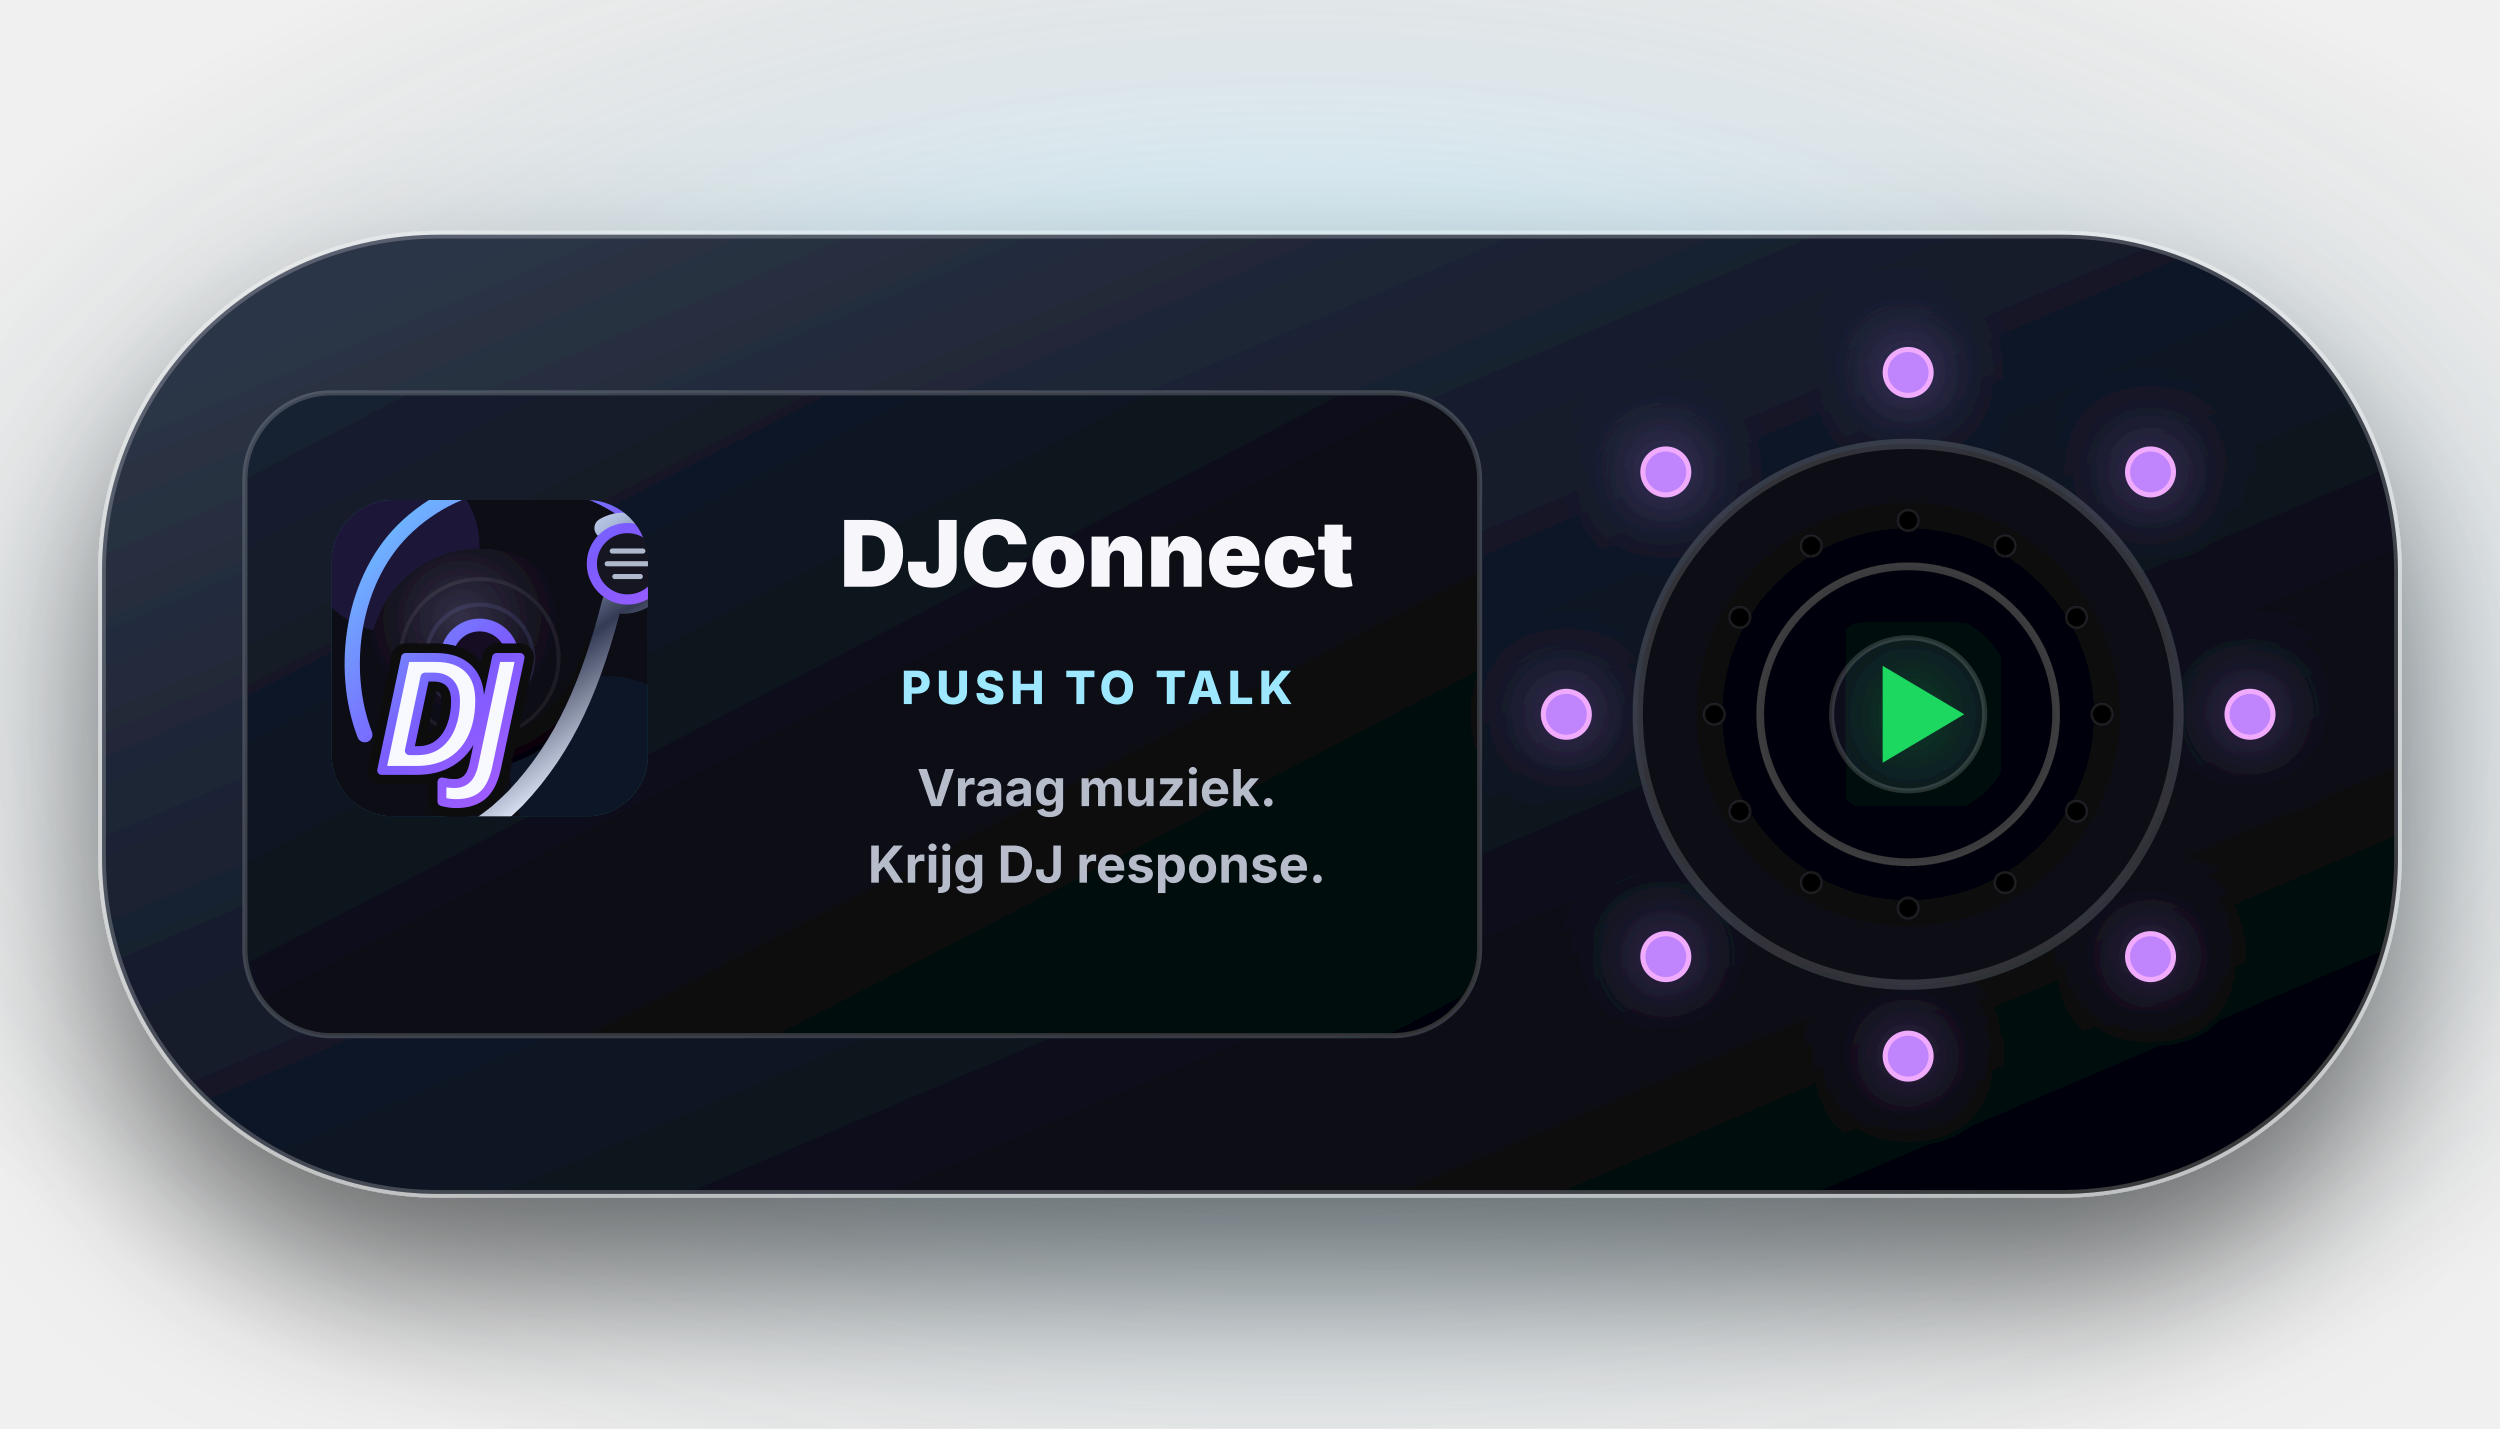
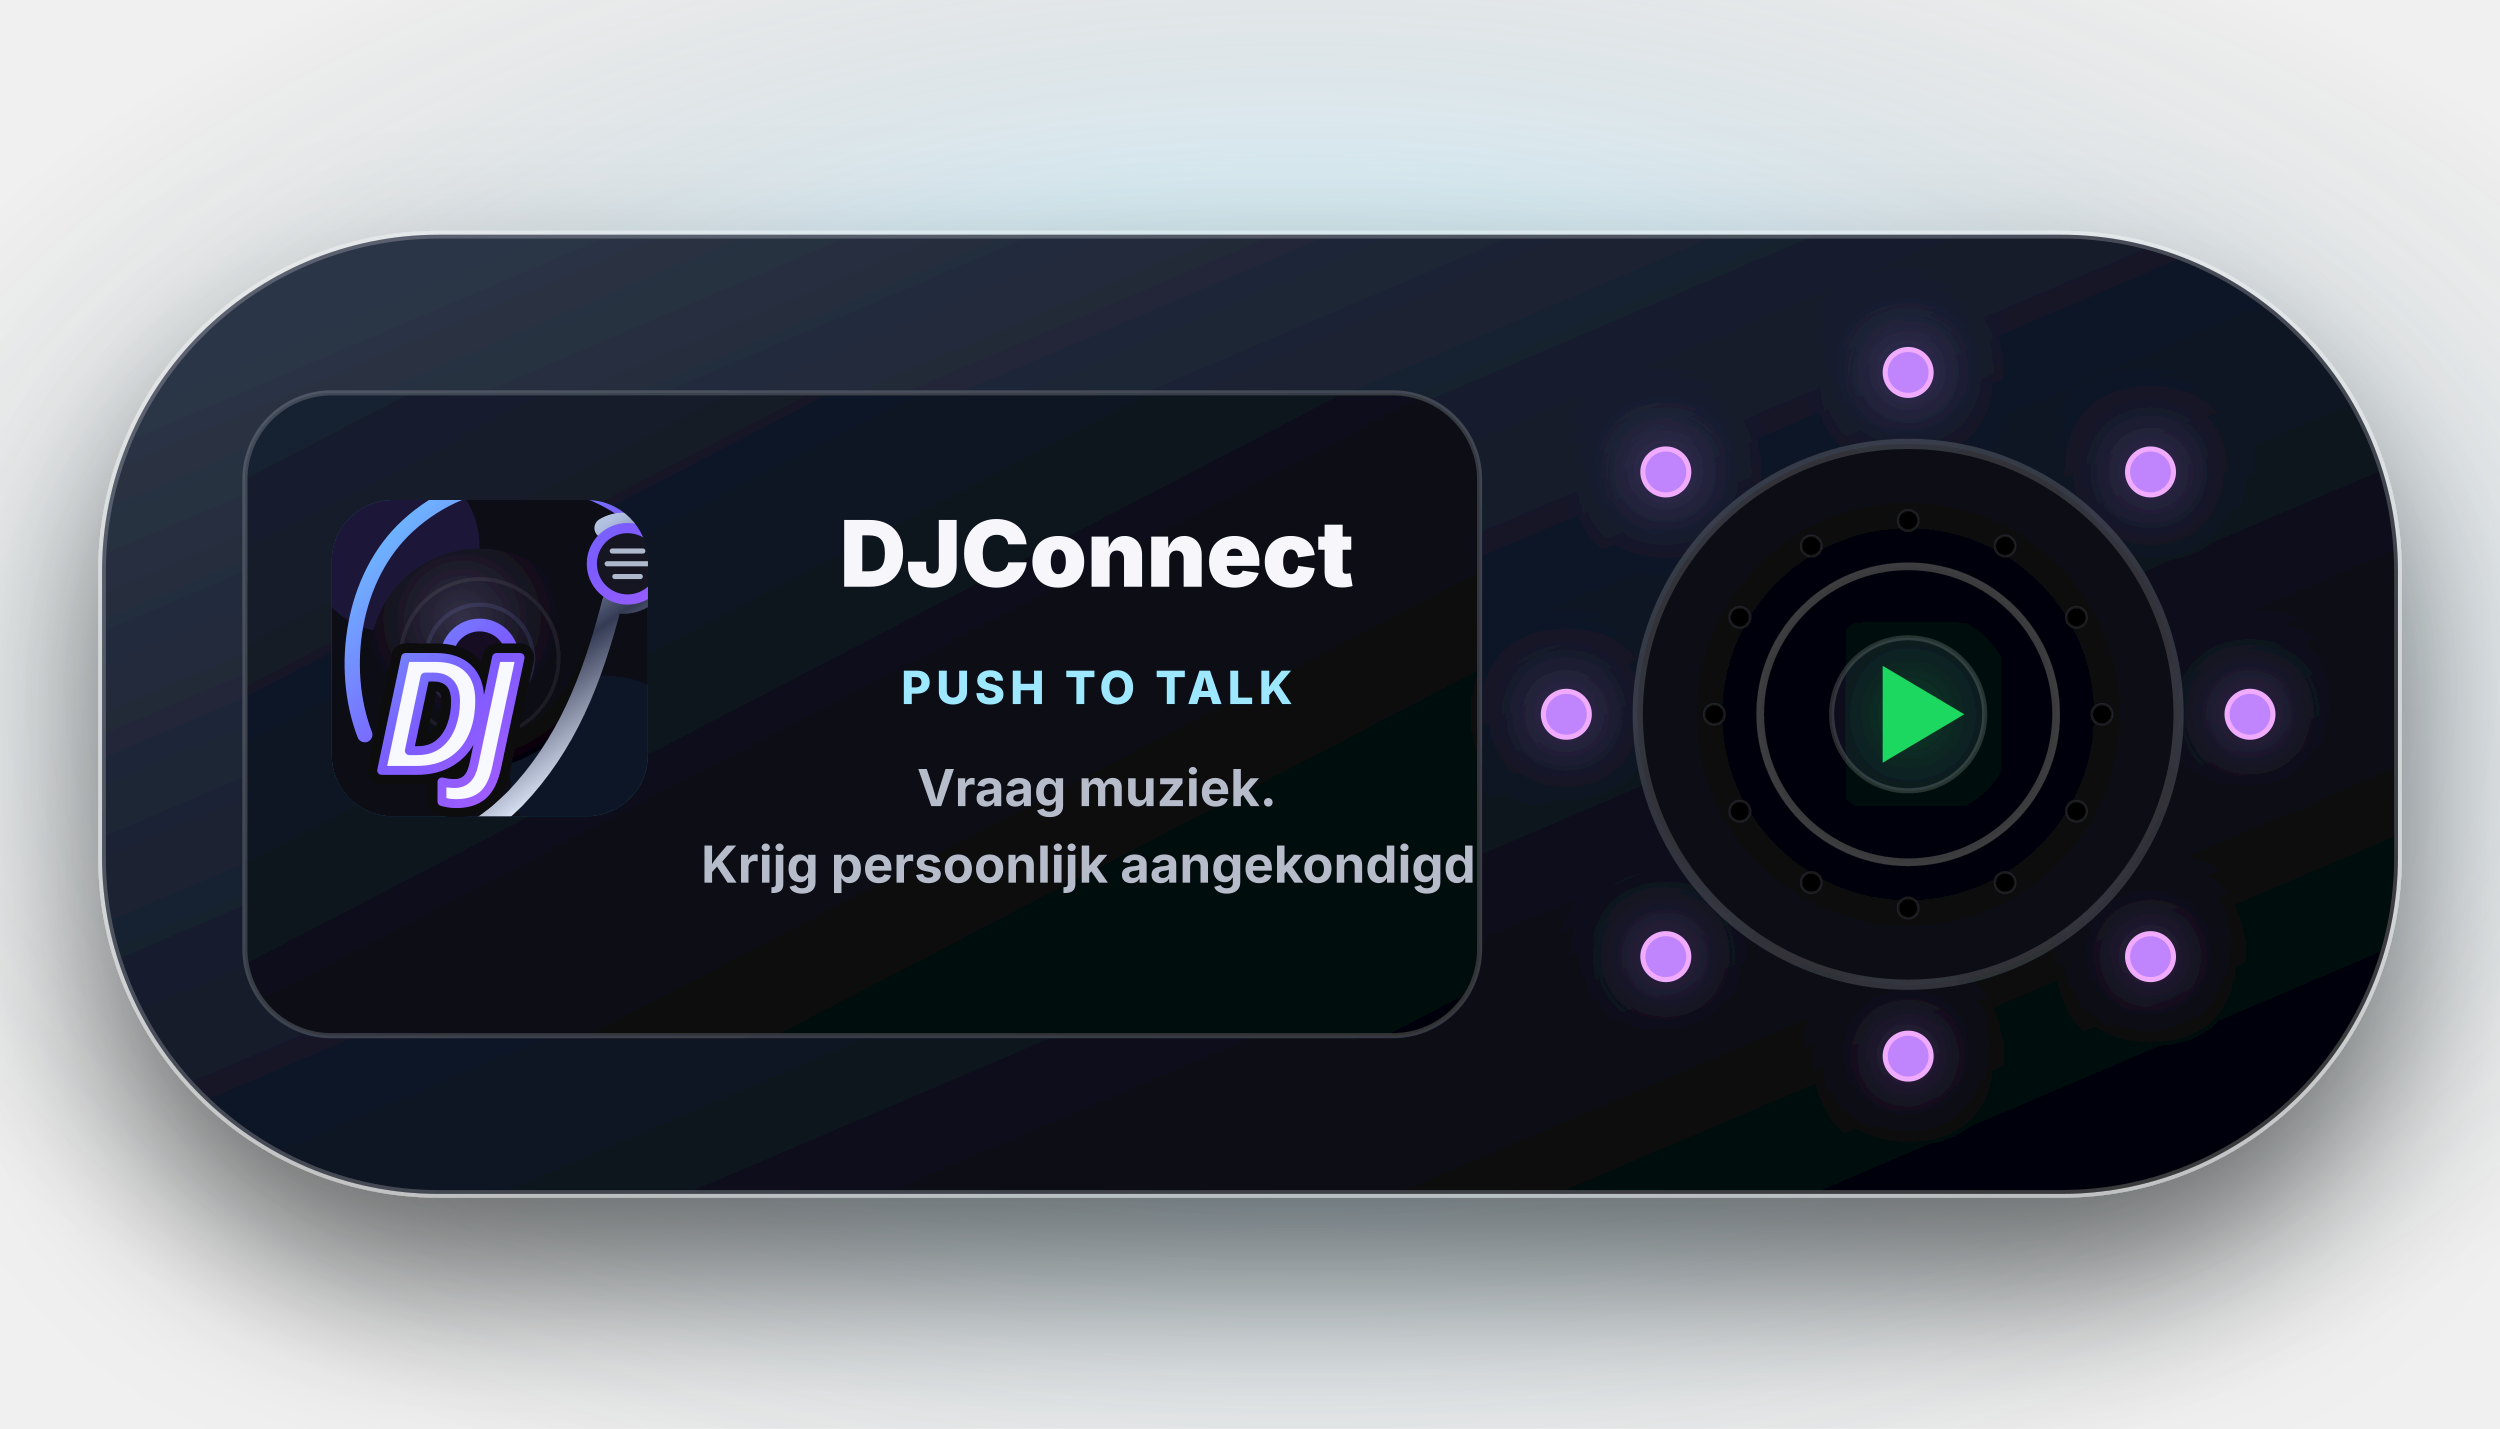
<svg xmlns="http://www.w3.org/2000/svg" viewBox="0 0 980 560" role="img" aria-labelledby="title desc">
  <defs>
    <radialGradient id="glow" cx="52%" cy="48%" r="62%">
      <stop offset="0%" stop-color="#1ed760" stop-opacity="0.34" />
      <stop offset="58%" stop-color="#38bdf8" stop-opacity="0.13" />
      <stop offset="100%" stop-color="#000" stop-opacity="0" />
    </radialGradient>
    <linearGradient id="body" x1="10%" x2="94%" y1="8%" y2="92%">
      <stop offset="0%" stop-color="#2c3546" />
      <stop offset="46%" stop-color="#111827" />
      <stop offset="100%" stop-color="#030407" />
    </linearGradient>
    <linearGradient id="screen" x1="0%" x2="100%" y1="0%" y2="100%">
      <stop offset="0%" stop-color="#182233" />
      <stop offset="62%" stop-color="#070b12" />
      <stop offset="100%" stop-color="#050608" />
    </linearGradient>
    <linearGradient id="djAccent" x1="126" y1="190" x2="266" y2="330" gradientUnits="userSpaceOnUse">
      <stop offset="0%" stop-color="#66e0ff" />
      <stop offset="48%" stop-color="#7b5cff" />
      <stop offset="100%" stop-color="#db5cff" />
    </linearGradient>
    <linearGradient id="djMetal" x1="210" y1="190" x2="270" y2="275" gradientUnits="userSpaceOnUse">
      <stop offset="0%" stop-color="#f2f7ff" />
      <stop offset="28%" stop-color="#aebdde" />
      <stop offset="58%" stop-color="#343b54" />
      <stop offset="100%" stop-color="#e4ecff" />
    </linearGradient>
    <radialGradient id="djVinyl" cx="42%" cy="32%" r="76%">
      <stop offset="0%" stop-color="#343047" />
      <stop offset="48%" stop-color="#13111d" />
      <stop offset="100%" stop-color="#030207" />
    </radialGradient>
    <filter id="shadow" x="-20%" y="-30%" width="140%" height="170%">
      <feDropShadow dx="0" dy="34" stdDeviation="32" flood-color="#000" flood-opacity="0.55" />
    </filter>
    <filter id="greenGlow" x="-45%" y="-45%" width="190%" height="190%">
      <feDropShadow dx="0" dy="0" stdDeviation="18" flood-color="#1ed760" flood-opacity="0.68" />
    </filter>
    <filter id="purpleGlow" x="-45%" y="-45%" width="190%" height="190%">
      <feDropShadow dx="0" dy="0" stdDeviation="14" flood-color="#c084fc" flood-opacity="0.78" />
    </filter>
    <filter id="iconGlow" x="-45%" y="-45%" width="190%" height="190%">
      <feDropShadow dx="0" dy="0" stdDeviation="12" flood-color="#7b5cff" flood-opacity="0.62" />
      <feDropShadow dx="0" dy="0" stdDeviation="18" flood-color="#66e0ff" flood-opacity="0.24" />
    </filter>
    <clipPath id="screenClip">
      <rect x="96" y="154" width="484" height="252" rx="34" />
    </clipPath>
    <clipPath id="djIconClip">
      <rect x="130" y="196" width="124" height="124" rx="24" />
    </clipPath>
  </defs>
  <rect width="980" height="560" fill="url(#glow)" />
  <g filter="url(#shadow)">
    <rect x="40" y="92" width="900" height="376" rx="132" fill="url(#body)" stroke="rgba(255,255,255,0.22)" stroke-width="3" />
    <rect x="96" y="154" width="484" height="252" rx="34" fill="url(#screen)" stroke="rgba(255,255,255,0.18)" stroke-width="2" />
    <g clip-path="url(#screenClip)">
      <g clip-path="url(#djIconClip)" filter="url(#iconGlow)">
        <rect x="130" y="196" width="124" height="124" rx="24" fill="#0b0815" />
        <circle cx="154" cy="214" r="34" fill="#7d5cff" opacity="0.15" />
        <circle cx="238" cy="303" r="38" fill="#3ce1ff" opacity="0.08" />
        <path d="M143 288c-10-26-5-62 17-82 24-22 60-24 86-5 23 17 31 50 20 78" fill="none" stroke="url(#djAccent)" stroke-width="6" stroke-linecap="round" />
        <circle cx="188" cy="258" r="43" fill="url(#djVinyl)" />
        <circle cx="188" cy="258" r="31" fill="none" stroke="#fff" stroke-opacity="0.07" stroke-width="1.5" />
        <circle cx="188" cy="258" r="21" fill="none" stroke="#8fa0ff" stroke-opacity="0.13" stroke-width="1.6" />
        <circle cx="188" cy="258" r="13" fill="#151023" stroke="url(#djAccent)" stroke-width="5" />
        <path d="M237 207c10-6 23 2 23 14 0 10-10 18-20 15-8 31-18 56-38 77-9 9-18 15-27 18" fill="none" stroke="url(#djMetal)" stroke-width="8" stroke-linecap="round" stroke-linejoin="round" />
        <circle cx="246" cy="221" r="14" fill="#131522" stroke="url(#djAccent)" stroke-width="4" />
        <path d="M240 216h12M238 221h16M241 226h10" stroke="#dbe6ff" stroke-opacity="0.78" stroke-width="2" stroke-linecap="round" />
        <text x="148" y="302" fill="#080711" stroke="#080711" stroke-width="11" stroke-linejoin="round" font-family="Avenir Next, Arial Black, Impact, sans-serif" font-style="italic" font-weight="900" font-size="62" letter-spacing="-7">DJ</text>
        <text x="148" y="302" fill="#f7f9ff" stroke="url(#djAccent)" stroke-width="3.5" stroke-linejoin="round" font-family="Avenir Next, Arial Black, Impact, sans-serif" font-style="italic" font-weight="900" font-size="62" letter-spacing="-7">DJ</text>
      </g>
      <text x="430" y="230" text-anchor="middle" fill="#f7f7fb" font-family="Inter, Arial, sans-serif" font-size="36" font-weight="900">DJConnect</text>
      <text x="430" y="276" text-anchor="middle" fill="#9de8ff" font-family="Inter, Arial, sans-serif" font-size="18" font-weight="800" letter-spacing="2">PUSH TO TALK</text>
      <text x="430" y="316" text-anchor="middle" fill="#b7bccb" font-family="Inter, Arial, sans-serif" font-size="20" font-weight="700">Vraag muziek.</text>
-       <text x="430" y="346" text-anchor="middle" fill="#b7bccb" font-family="Inter, Arial, sans-serif" font-size="20" font-weight="700">Krijg DJ response.</text>
+       <text x="430" y="346" text-anchor="middle" fill="#b7bccb" font-family="Inter, Arial, sans-serif" font-size="20" font-weight="700">Krijg persoonlijk aangekondigd.</text>
    </g>
    <circle cx="748" cy="280" r="106" fill="#0a0d13" stroke="rgba(255,255,255,0.16)" stroke-width="4" />
    <g fill="#c084fc" stroke="#f0abfc" stroke-width="2" filter="url(#purpleGlow)">
      <circle cx="748" cy="146" r="9" />
      <circle cx="843" cy="185" r="9" />
      <circle cx="882" cy="280" r="9" />
      <circle cx="843" cy="375" r="9" />
      <circle cx="748" cy="414" r="9" />
      <circle cx="653" cy="375" r="9" />
      <circle cx="614" cy="280" r="9" />
      <circle cx="653" cy="185" r="9" />
    </g>
    <circle cx="748" cy="280" r="78" fill="#05060a" stroke="#090b11" stroke-width="10" />
    <circle cx="748" cy="280" r="58" fill="#020308" stroke="rgba(255,255,255,0.22)" stroke-width="3" />
    <g fill="#000" stroke="rgba(255,255,255,0.10)" stroke-width="1">
      <circle cx="748" cy="204" r="4" />
      <circle cx="786" cy="214" r="4" />
      <circle cx="814" cy="242" r="4" />
      <circle cx="824" cy="280" r="4" />
      <circle cx="814" cy="318" r="4" />
      <circle cx="786" cy="346" r="4" />
      <circle cx="748" cy="356" r="4" />
      <circle cx="710" cy="346" r="4" />
      <circle cx="682" cy="318" r="4" />
      <circle cx="672" cy="280" r="4" />
      <circle cx="682" cy="242" r="4" />
      <circle cx="710" cy="214" r="4" />
    </g>
    <circle cx="748" cy="280" r="30" fill="#0d111b" stroke="rgba(255,255,255,0.16)" stroke-width="2" />
    <path d="M748 224v22" stroke="#c084fc" stroke-width="7" stroke-linecap="round" filter="url(#purpleGlow)" />
    <polygon points="738,261 738,299 770,280" fill="#1ed760" filter="url(#greenGlow)" />
  </g>
</svg>
